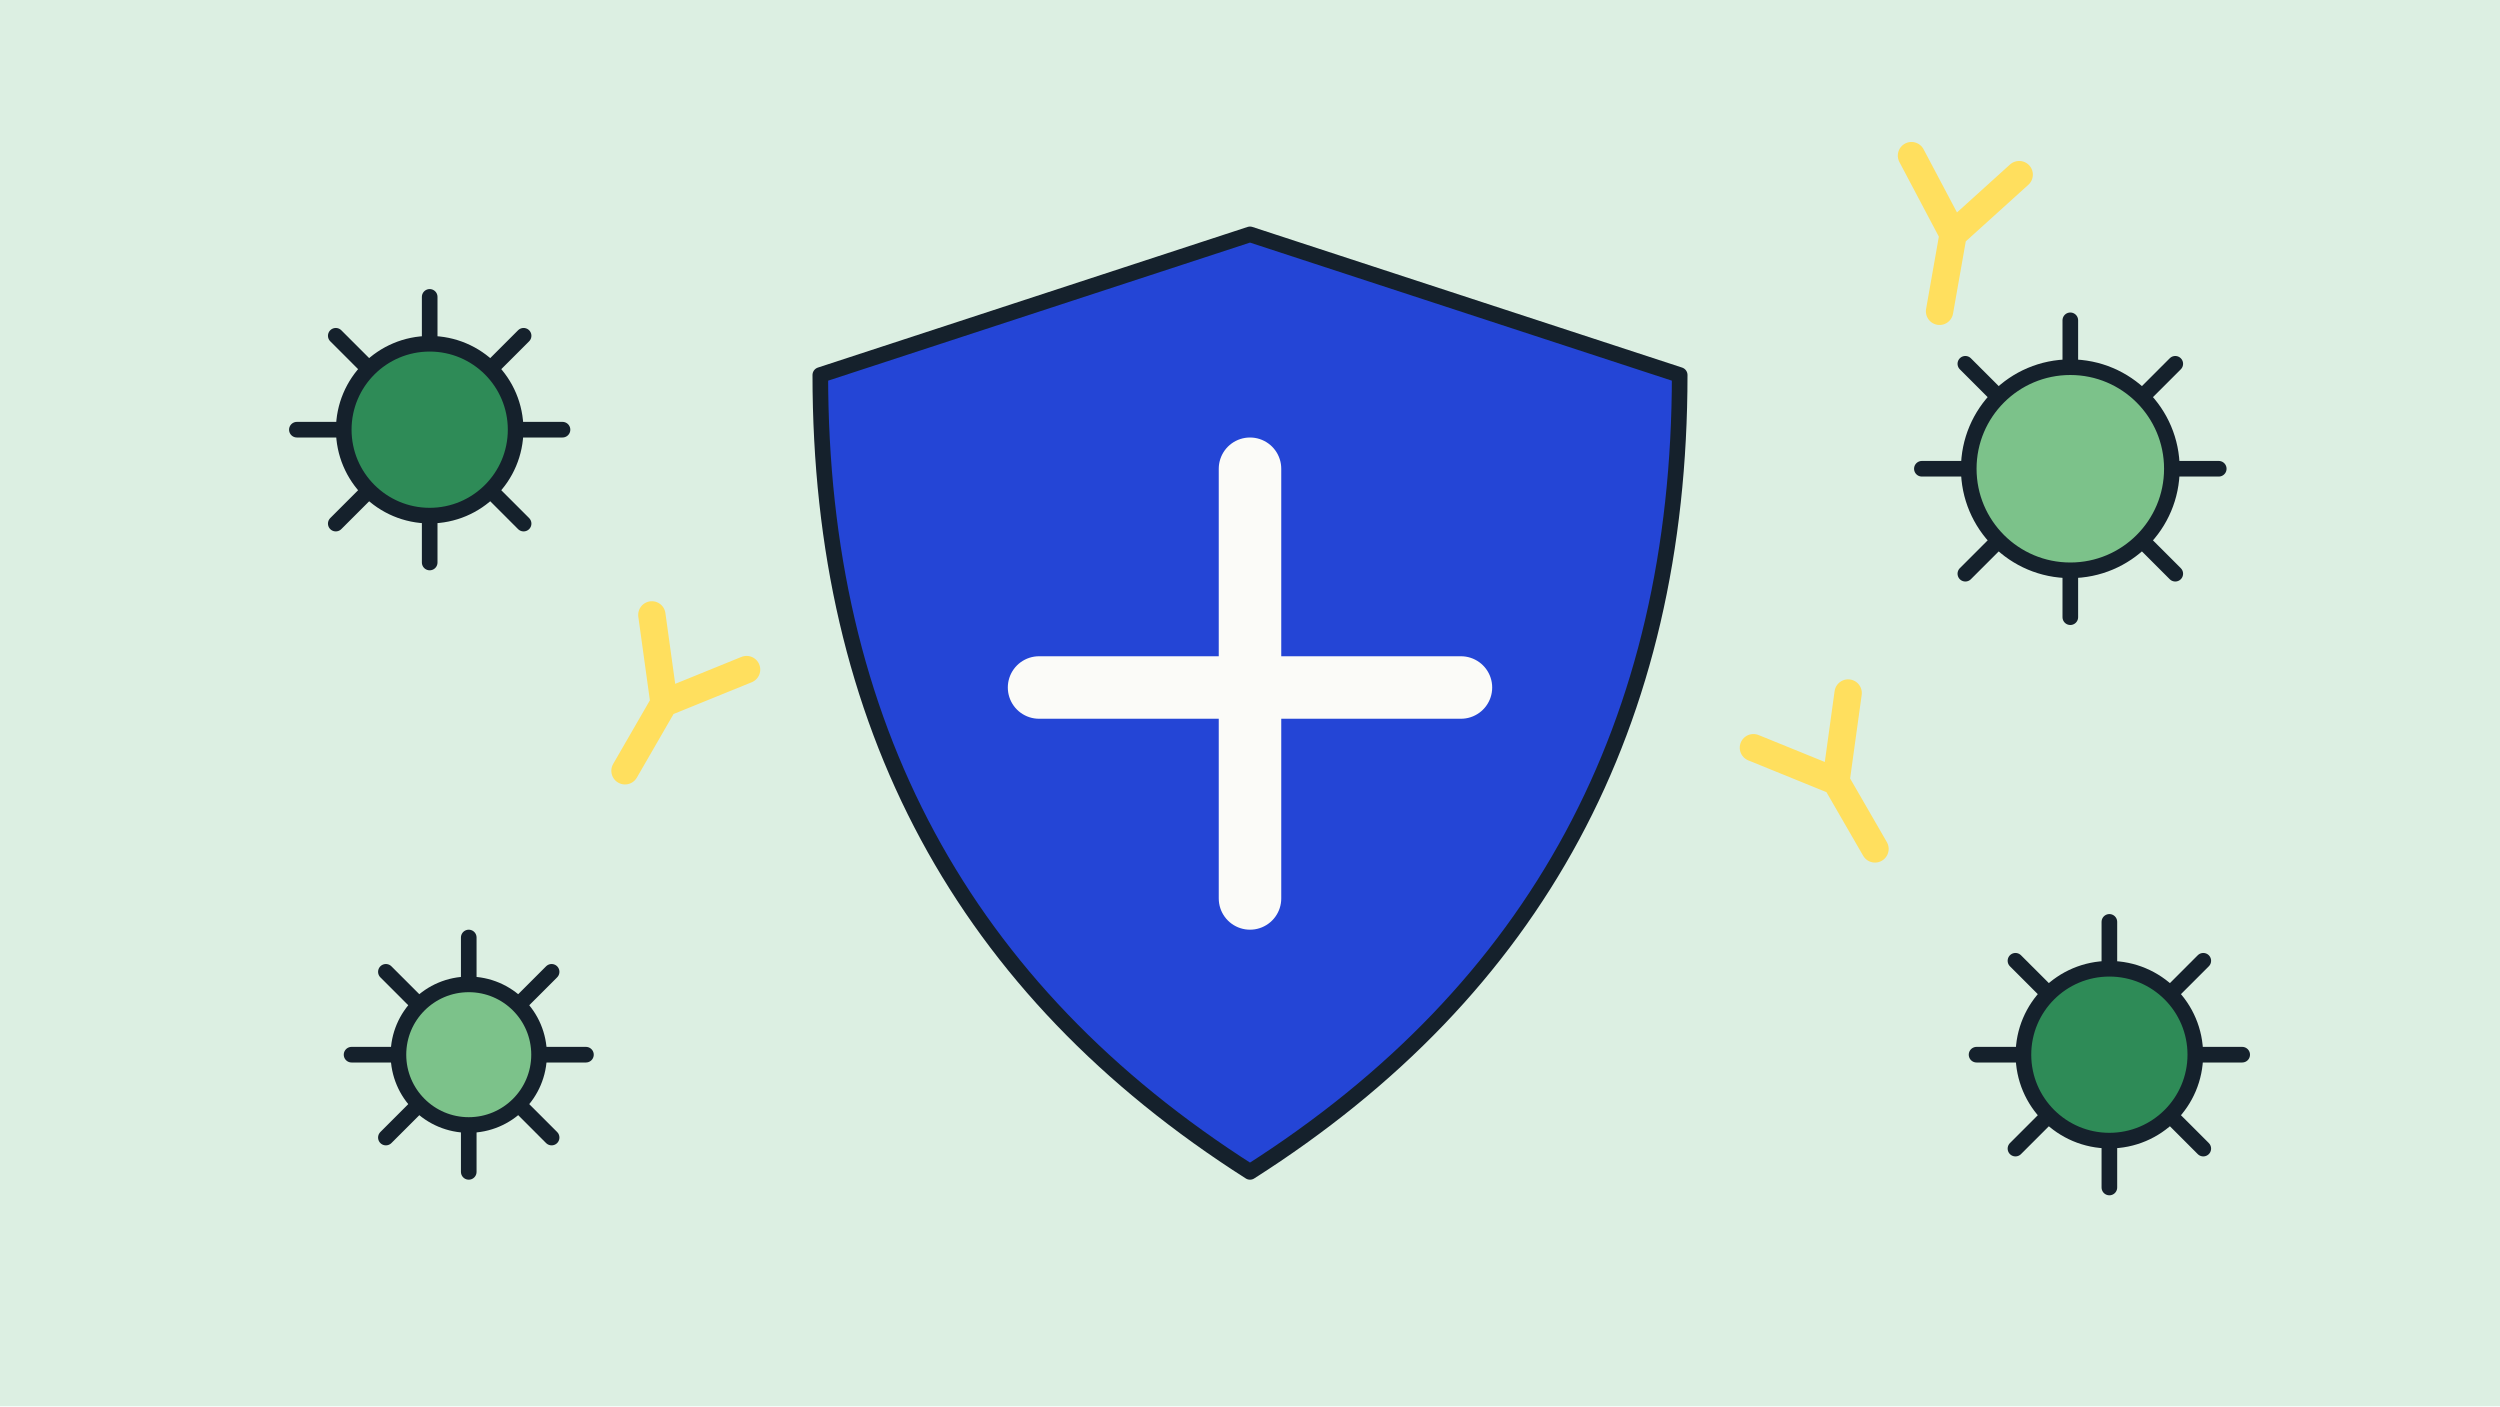
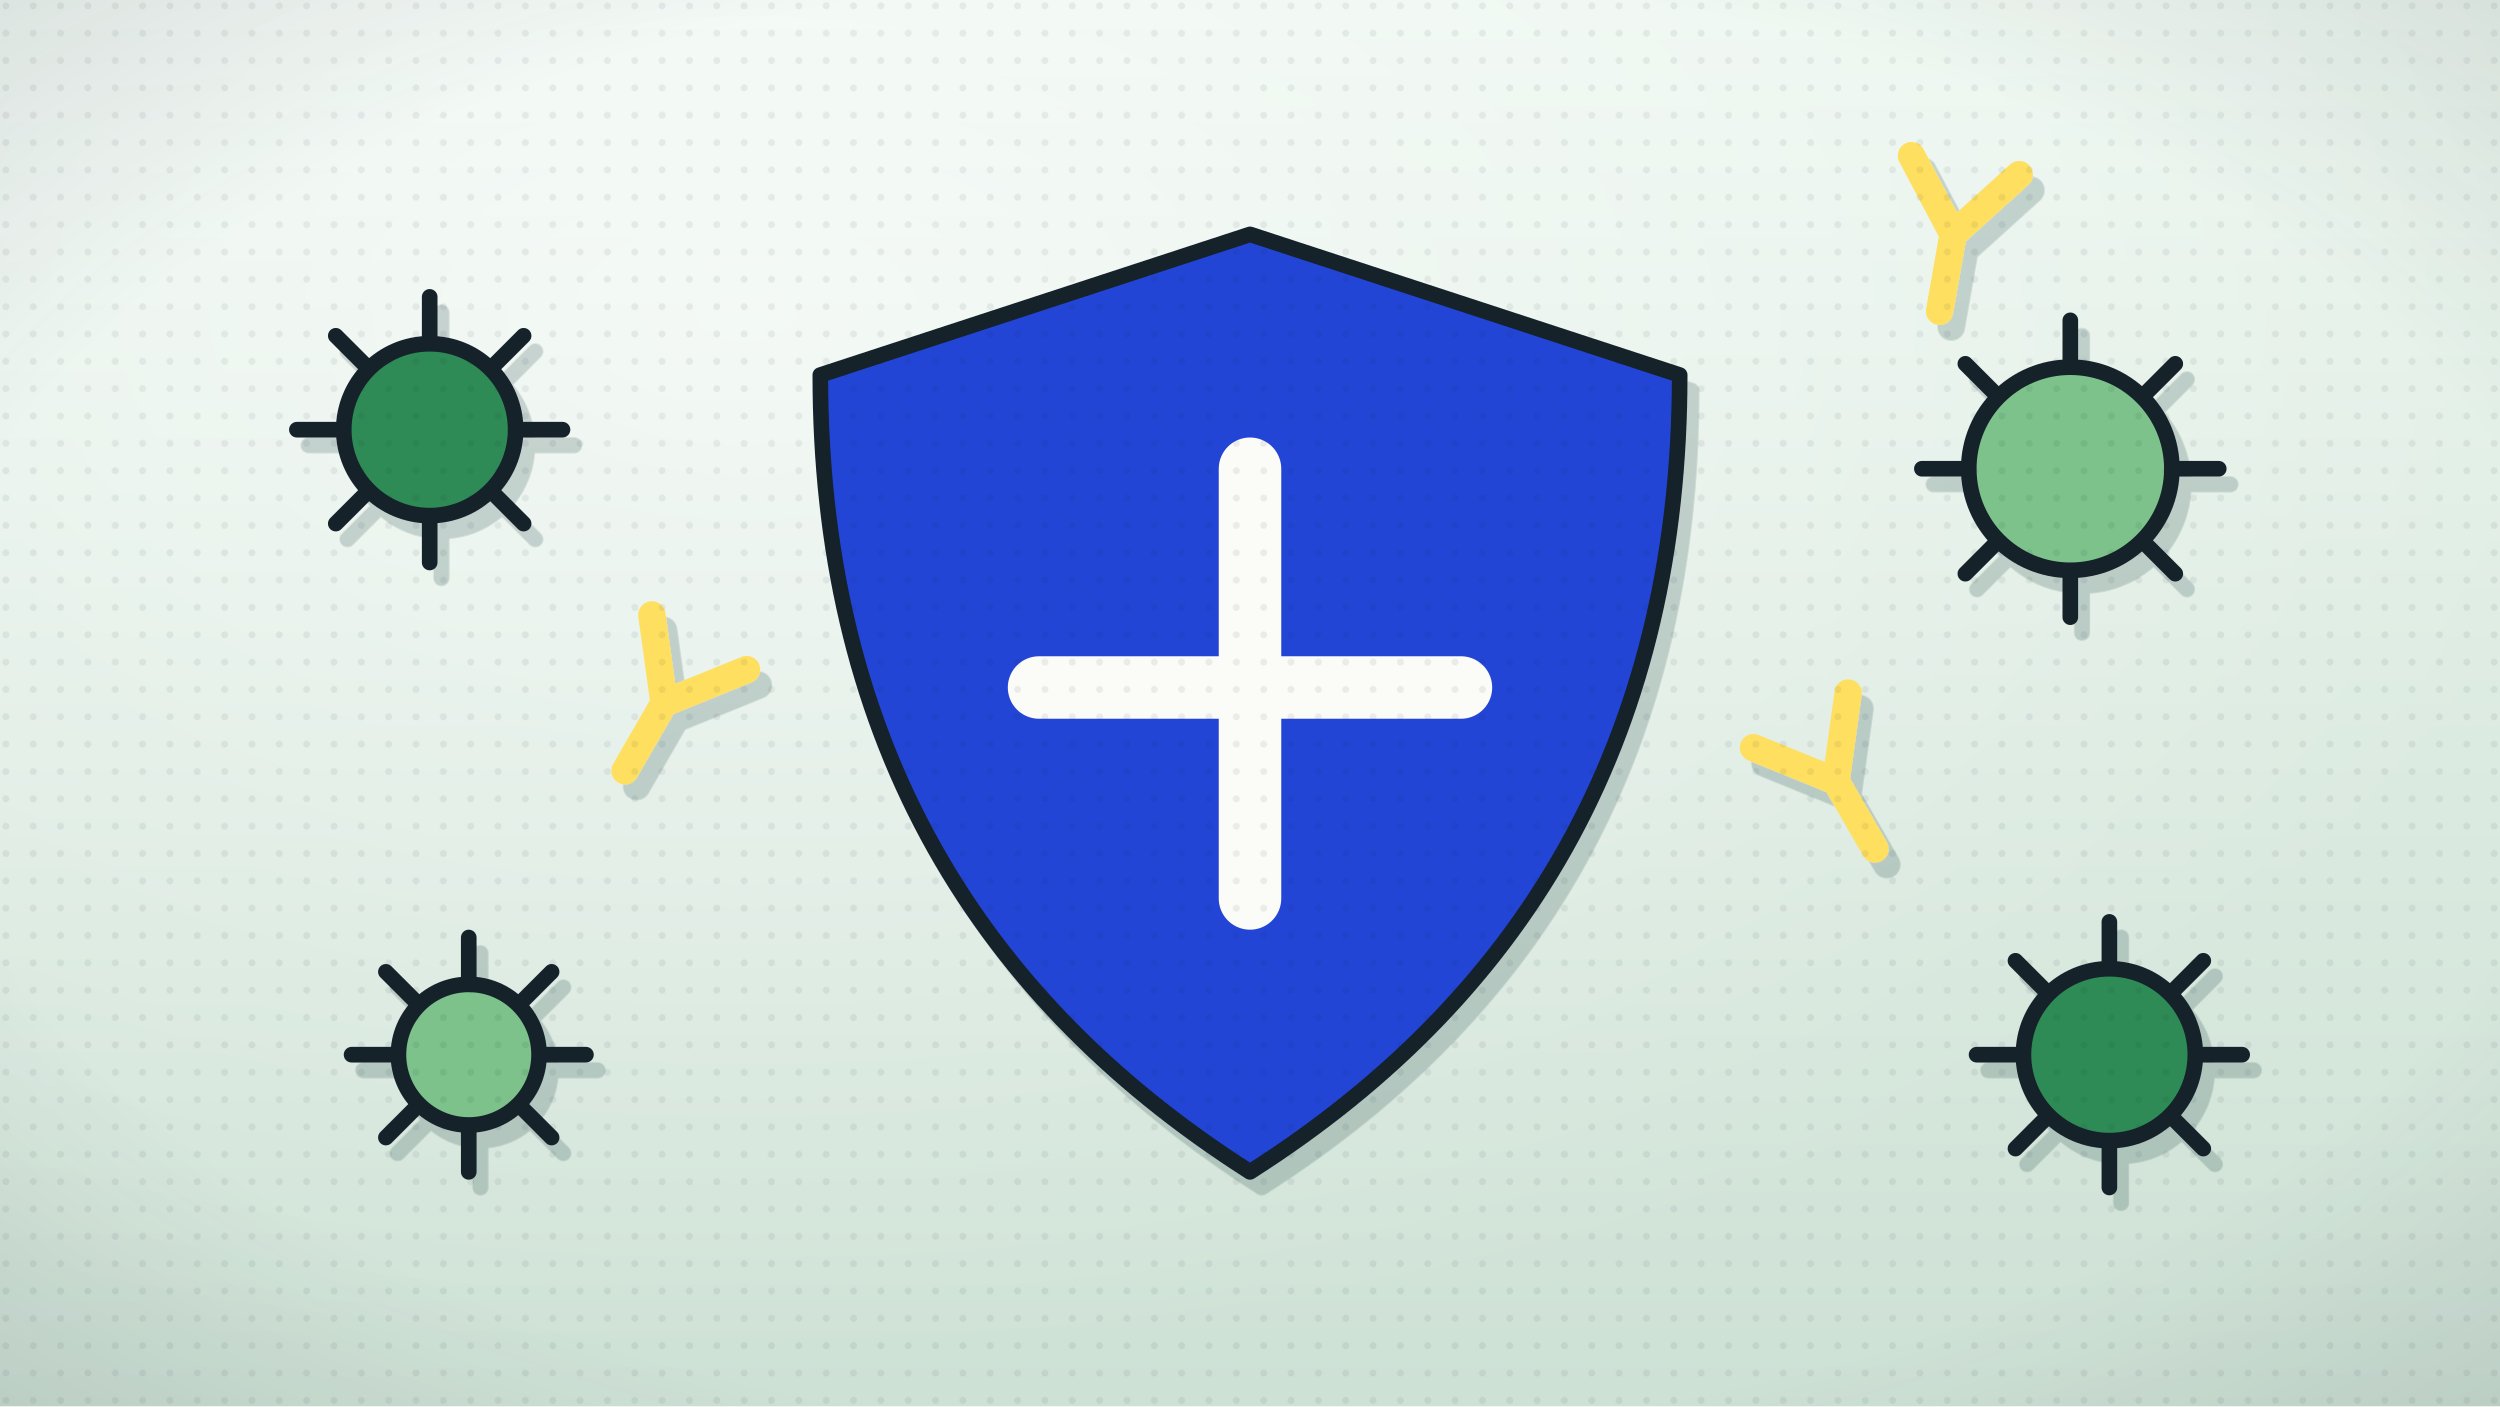
- <svg xmlns="http://www.w3.org/2000/svg" viewBox="0 0 640 360" role="img" aria-label="몸을 지키는 방패와 세균, 그리고 항체">
-   <rect width="640" height="360" fill="#DCEFE2" />
-   <g stroke="#15212C" stroke-width="4" stroke-linejoin="round" stroke-linecap="round">
-     <path d="M320 60 L430 96 Q430 230 320 300 Q210 230 210 96 Z" fill="#2445D6" />
-     <path d="M320 120 V230 M266 176 H374" fill="none" stroke-width="16" stroke="#FBFBF8" />
-     <path d="M132.0 110.0 L144.0 110.0" fill="none" stroke-width="4" />
-     <path d="M125.556 125.556 L134.042 134.042" fill="none" stroke-width="4" />
-     <path d="M110.0 132.0 L110.0 144.0" fill="none" stroke-width="4" />
-     <path d="M94.444 125.556 L85.958 134.042" fill="none" stroke-width="4" />
-     <path d="M88.0 110.0 L76.0 110.0" fill="none" stroke-width="4" />
-     <path d="M94.444 94.444 L85.958 85.958" fill="none" stroke-width="4" />
-     <path d="M110.0 88.0 L110.0 76.0" fill="none" stroke-width="4" />
-     <path d="M125.556 94.444 L134.042 85.958" fill="none" stroke-width="4" />
-     <circle cx="110" cy="110" r="22" fill="#2E8B57" />
-     <path d="M556.0 120.0 L568.0 120.0" fill="none" stroke-width="4" />
-     <path d="M548.385 138.385 L556.87 146.87" fill="none" stroke-width="4" />
-     <path d="M530.0 146.0 L530.0 158.0" fill="none" stroke-width="4" />
-     <path d="M511.615 138.385 L503.13 146.87" fill="none" stroke-width="4" />
-     <path d="M504.0 120.0 L492.0 120.0" fill="none" stroke-width="4" />
-     <path d="M511.615 101.615 L503.13 93.13" fill="none" stroke-width="4" />
-     <path d="M530.0 94.0 L530.0 82.0" fill="none" stroke-width="4" />
-     <path d="M548.385 101.615 L556.87 93.13" fill="none" stroke-width="4" />
-     <circle cx="530" cy="120" r="26" fill="#7CC28A" />
-     <path d="M138.0 270.0 L150.0 270.0" fill="none" stroke-width="4" />
-     <path d="M132.728 282.728 L141.213 291.213" fill="none" stroke-width="4" />
-     <path d="M120.0 288.0 L120.0 300.0" fill="none" stroke-width="4" />
-     <path d="M107.272 282.728 L98.787 291.213" fill="none" stroke-width="4" />
-     <path d="M102.0 270.0 L90.0 270.0" fill="none" stroke-width="4" />
-     <path d="M107.272 257.272 L98.787 248.787" fill="none" stroke-width="4" />
-     <path d="M120.0 252.0 L120.0 240.0" fill="none" stroke-width="4" />
-     <path d="M132.728 257.272 L141.213 248.787" fill="none" stroke-width="4" />
-     <circle cx="120" cy="270" r="18" fill="#7CC28A" />
-     <path d="M562.0 270.0 L574.0 270.0" fill="none" stroke-width="4" />
-     <path d="M555.556 285.556 L564.042 294.042" fill="none" stroke-width="4" />
-     <path d="M540.0 292.0 L540.0 304.0" fill="none" stroke-width="4" />
-     <path d="M524.444 285.556 L515.958 294.042" fill="none" stroke-width="4" />
-     <path d="M518.0 270.0 L506.0 270.0" fill="none" stroke-width="4" />
-     <path d="M524.444 254.444 L515.958 245.958" fill="none" stroke-width="4" />
-     <path d="M540.0 248.0 L540.0 236.0" fill="none" stroke-width="4" />
-     <path d="M555.556 254.444 L564.042 245.958" fill="none" stroke-width="4" />
-     <circle cx="540" cy="270" r="22" fill="#2E8B57" />
-     <g transform="translate(170 180) rotate(30)">
-       <path d="M0 20 V0 L-14 -18 M0 0 L14 -18" fill="none" stroke-width="7" stroke="#FFDF5E" />
-     </g>
-     <g transform="translate(470 200) rotate(-30)">
-       <path d="M0 20 V0 L-14 -18 M0 0 L14 -18" fill="none" stroke-width="7" stroke="#FFDF5E" />
-     </g>
-     <g transform="translate(500 60) rotate(10)">
-       <path d="M0 20 V0 L-14 -18 M0 0 L14 -18" fill="none" stroke-width="7" stroke="#FFDF5E" />
+ <svg xmlns="http://www.w3.org/2000/svg" data-polished="1" viewBox="0 0 640 360" role="img" aria-label="몸을 지키는 방패와 세균, 그리고 항체">
+   <defs>
+     <linearGradient id="pbg" x1="0" y1="0" x2="0" y2="1">
+       <stop offset="0" stop-color="#ecf6ef" />
+       <stop offset="1" stop-color="#cee1d5" />
+     </linearGradient>
+     <radialGradient id="pglow" cx="0.3" cy="0.22" r="0.75">
+       <stop offset="0" stop-color="#FFFFFF" stop-opacity=".55" />
+       <stop offset="1" stop-color="#FFFFFF" stop-opacity="0" />
+     </radialGradient>
+     <pattern id="pdot" width="7" height="7" patternUnits="userSpaceOnUse">
+       <circle cx="1.5" cy="1.5" r=".9" fill="#15212C" opacity=".07" />
+     </pattern>
+     <filter id="psh" x="-5%" y="-5%" width="115%" height="120%">
+       <feDropShadow dx="3" dy="4" stdDeviation="0" flood-color="#15212C" flood-opacity=".18" />
+     </filter>
+     <radialGradient id="pvig" cx="0.5" cy="0.5" r="0.75">
+       <stop offset=".7" stop-color="#15212C" stop-opacity="0" />
+       <stop offset="1" stop-color="#15212C" stop-opacity=".12" />
+     </radialGradient>
+   </defs>
+   <rect width="640" height="360" fill="url(#pbg)" />
+   <rect width="640" height="360" fill="url(#pglow)" />
+   <g filter="url(#psh)">
+     <g stroke="#15212C" stroke-width="4" stroke-linejoin="round" stroke-linecap="round">
+       <path d="M320 60 L430 96 Q430 230 320 300 Q210 230 210 96 Z" fill="#2445D6" />
+       <path d="M320 120 V230 M266 176 H374" fill="none" stroke-width="16" stroke="#FBFBF8" />
+       <path d="M132.0 110.0 L144.0 110.0" fill="none" stroke-width="4" />
+       <path d="M125.556 125.556 L134.042 134.042" fill="none" stroke-width="4" />
+       <path d="M110.0 132.0 L110.0 144.0" fill="none" stroke-width="4" />
+       <path d="M94.444 125.556 L85.958 134.042" fill="none" stroke-width="4" />
+       <path d="M88.0 110.0 L76.0 110.0" fill="none" stroke-width="4" />
+       <path d="M94.444 94.444 L85.958 85.958" fill="none" stroke-width="4" />
+       <path d="M110.0 88.0 L110.0 76.0" fill="none" stroke-width="4" />
+       <path d="M125.556 94.444 L134.042 85.958" fill="none" stroke-width="4" />
+       <circle cx="110" cy="110" r="22" fill="#2E8B57" />
+       <path d="M556.0 120.0 L568.0 120.0" fill="none" stroke-width="4" />
+       <path d="M548.385 138.385 L556.87 146.87" fill="none" stroke-width="4" />
+       <path d="M530.0 146.0 L530.0 158.0" fill="none" stroke-width="4" />
+       <path d="M511.615 138.385 L503.13 146.87" fill="none" stroke-width="4" />
+       <path d="M504.0 120.0 L492.0 120.0" fill="none" stroke-width="4" />
+       <path d="M511.615 101.615 L503.13 93.13" fill="none" stroke-width="4" />
+       <path d="M530.0 94.0 L530.0 82.0" fill="none" stroke-width="4" />
+       <path d="M548.385 101.615 L556.87 93.13" fill="none" stroke-width="4" />
+       <circle cx="530" cy="120" r="26" fill="#7CC28A" />
+       <path d="M138.0 270.0 L150.0 270.0" fill="none" stroke-width="4" />
+       <path d="M132.728 282.728 L141.213 291.213" fill="none" stroke-width="4" />
+       <path d="M120.0 288.0 L120.0 300.0" fill="none" stroke-width="4" />
+       <path d="M107.272 282.728 L98.787 291.213" fill="none" stroke-width="4" />
+       <path d="M102.0 270.0 L90.0 270.0" fill="none" stroke-width="4" />
+       <path d="M107.272 257.272 L98.787 248.787" fill="none" stroke-width="4" />
+       <path d="M120.0 252.0 L120.0 240.0" fill="none" stroke-width="4" />
+       <path d="M132.728 257.272 L141.213 248.787" fill="none" stroke-width="4" />
+       <circle cx="120" cy="270" r="18" fill="#7CC28A" />
+       <path d="M562.0 270.0 L574.0 270.0" fill="none" stroke-width="4" />
+       <path d="M555.556 285.556 L564.042 294.042" fill="none" stroke-width="4" />
+       <path d="M540.0 292.0 L540.0 304.0" fill="none" stroke-width="4" />
+       <path d="M524.444 285.556 L515.958 294.042" fill="none" stroke-width="4" />
+       <path d="M518.0 270.0 L506.0 270.0" fill="none" stroke-width="4" />
+       <path d="M524.444 254.444 L515.958 245.958" fill="none" stroke-width="4" />
+       <path d="M540.0 248.0 L540.0 236.0" fill="none" stroke-width="4" />
+       <path d="M555.556 254.444 L564.042 245.958" fill="none" stroke-width="4" />
+       <circle cx="540" cy="270" r="22" fill="#2E8B57" />
+       <g transform="translate(170 180) rotate(30)">
+         <path d="M0 20 V0 L-14 -18 M0 0 L14 -18" fill="none" stroke-width="7" stroke="#FFDF5E" />
+       </g>
+       <g transform="translate(470 200) rotate(-30)">
+         <path d="M0 20 V0 L-14 -18 M0 0 L14 -18" fill="none" stroke-width="7" stroke="#FFDF5E" />
+       </g>
+       <g transform="translate(500 60) rotate(10)">
+         <path d="M0 20 V0 L-14 -18 M0 0 L14 -18" fill="none" stroke-width="7" stroke="#FFDF5E" />
+       </g>
    </g>
  </g>
+   <rect width="640" height="360" fill="url(#pdot)" pointer-events="none" />
+   <rect width="640" height="360" fill="url(#pvig)" pointer-events="none" />
</svg>
